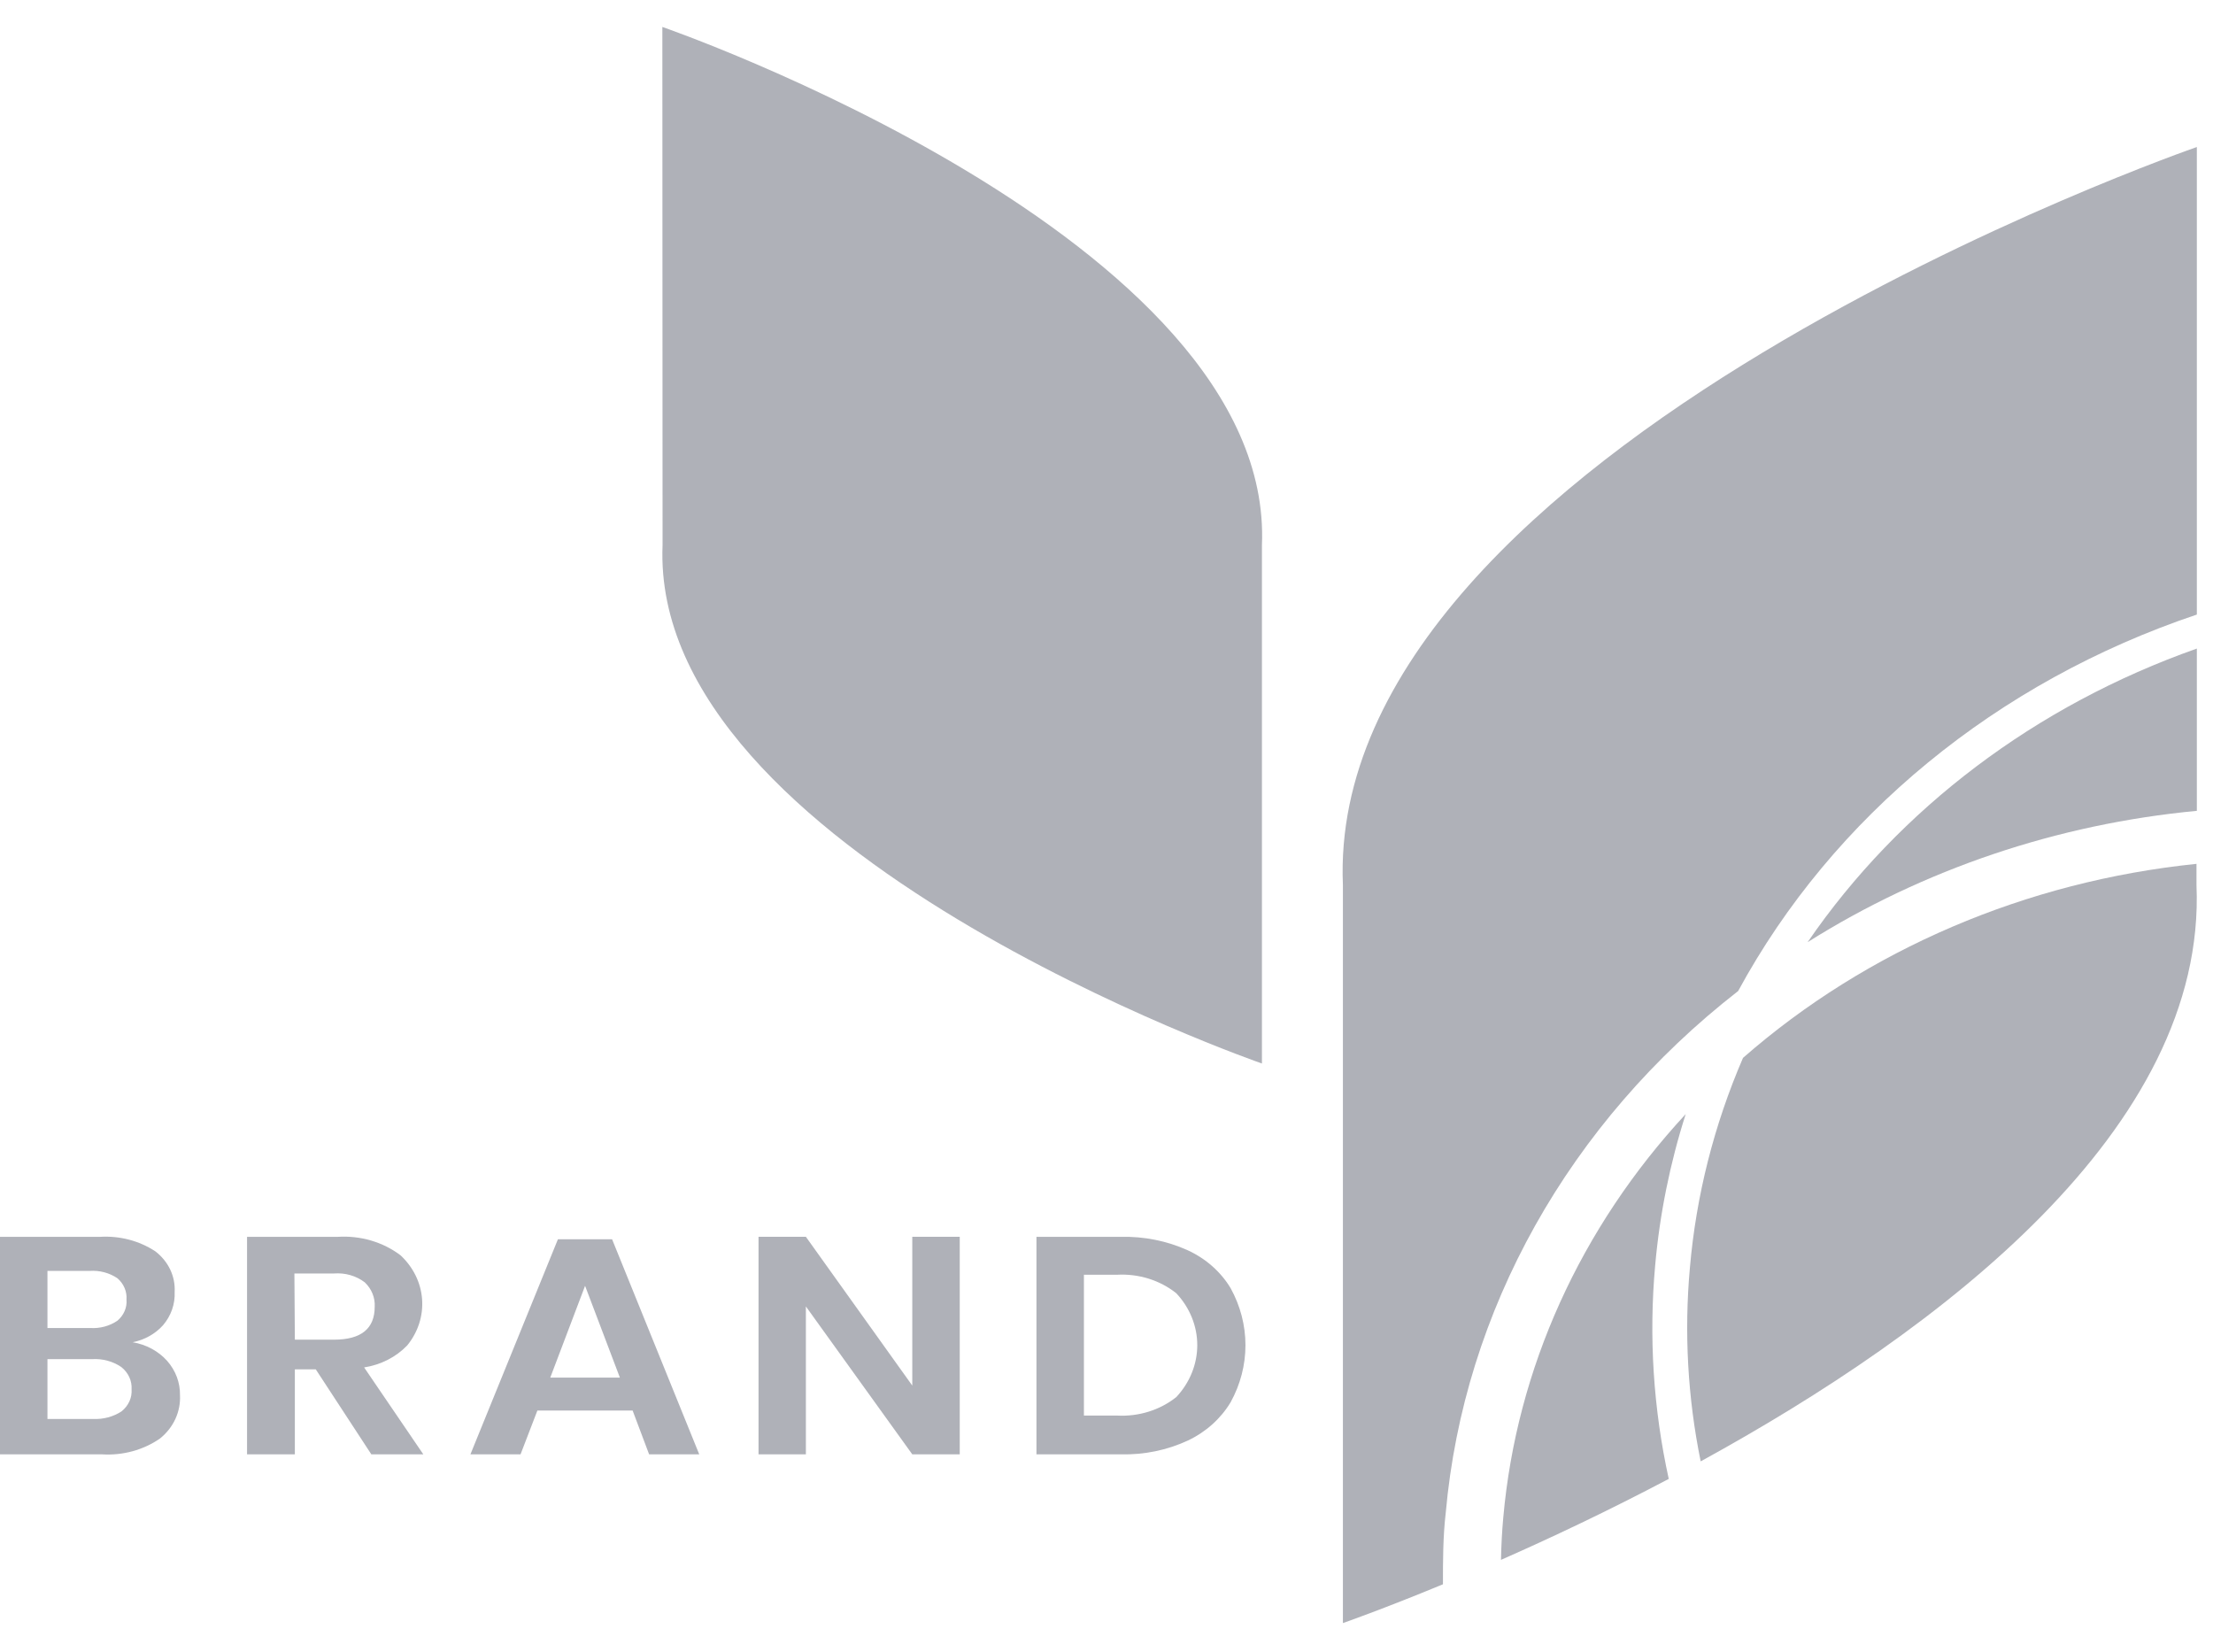
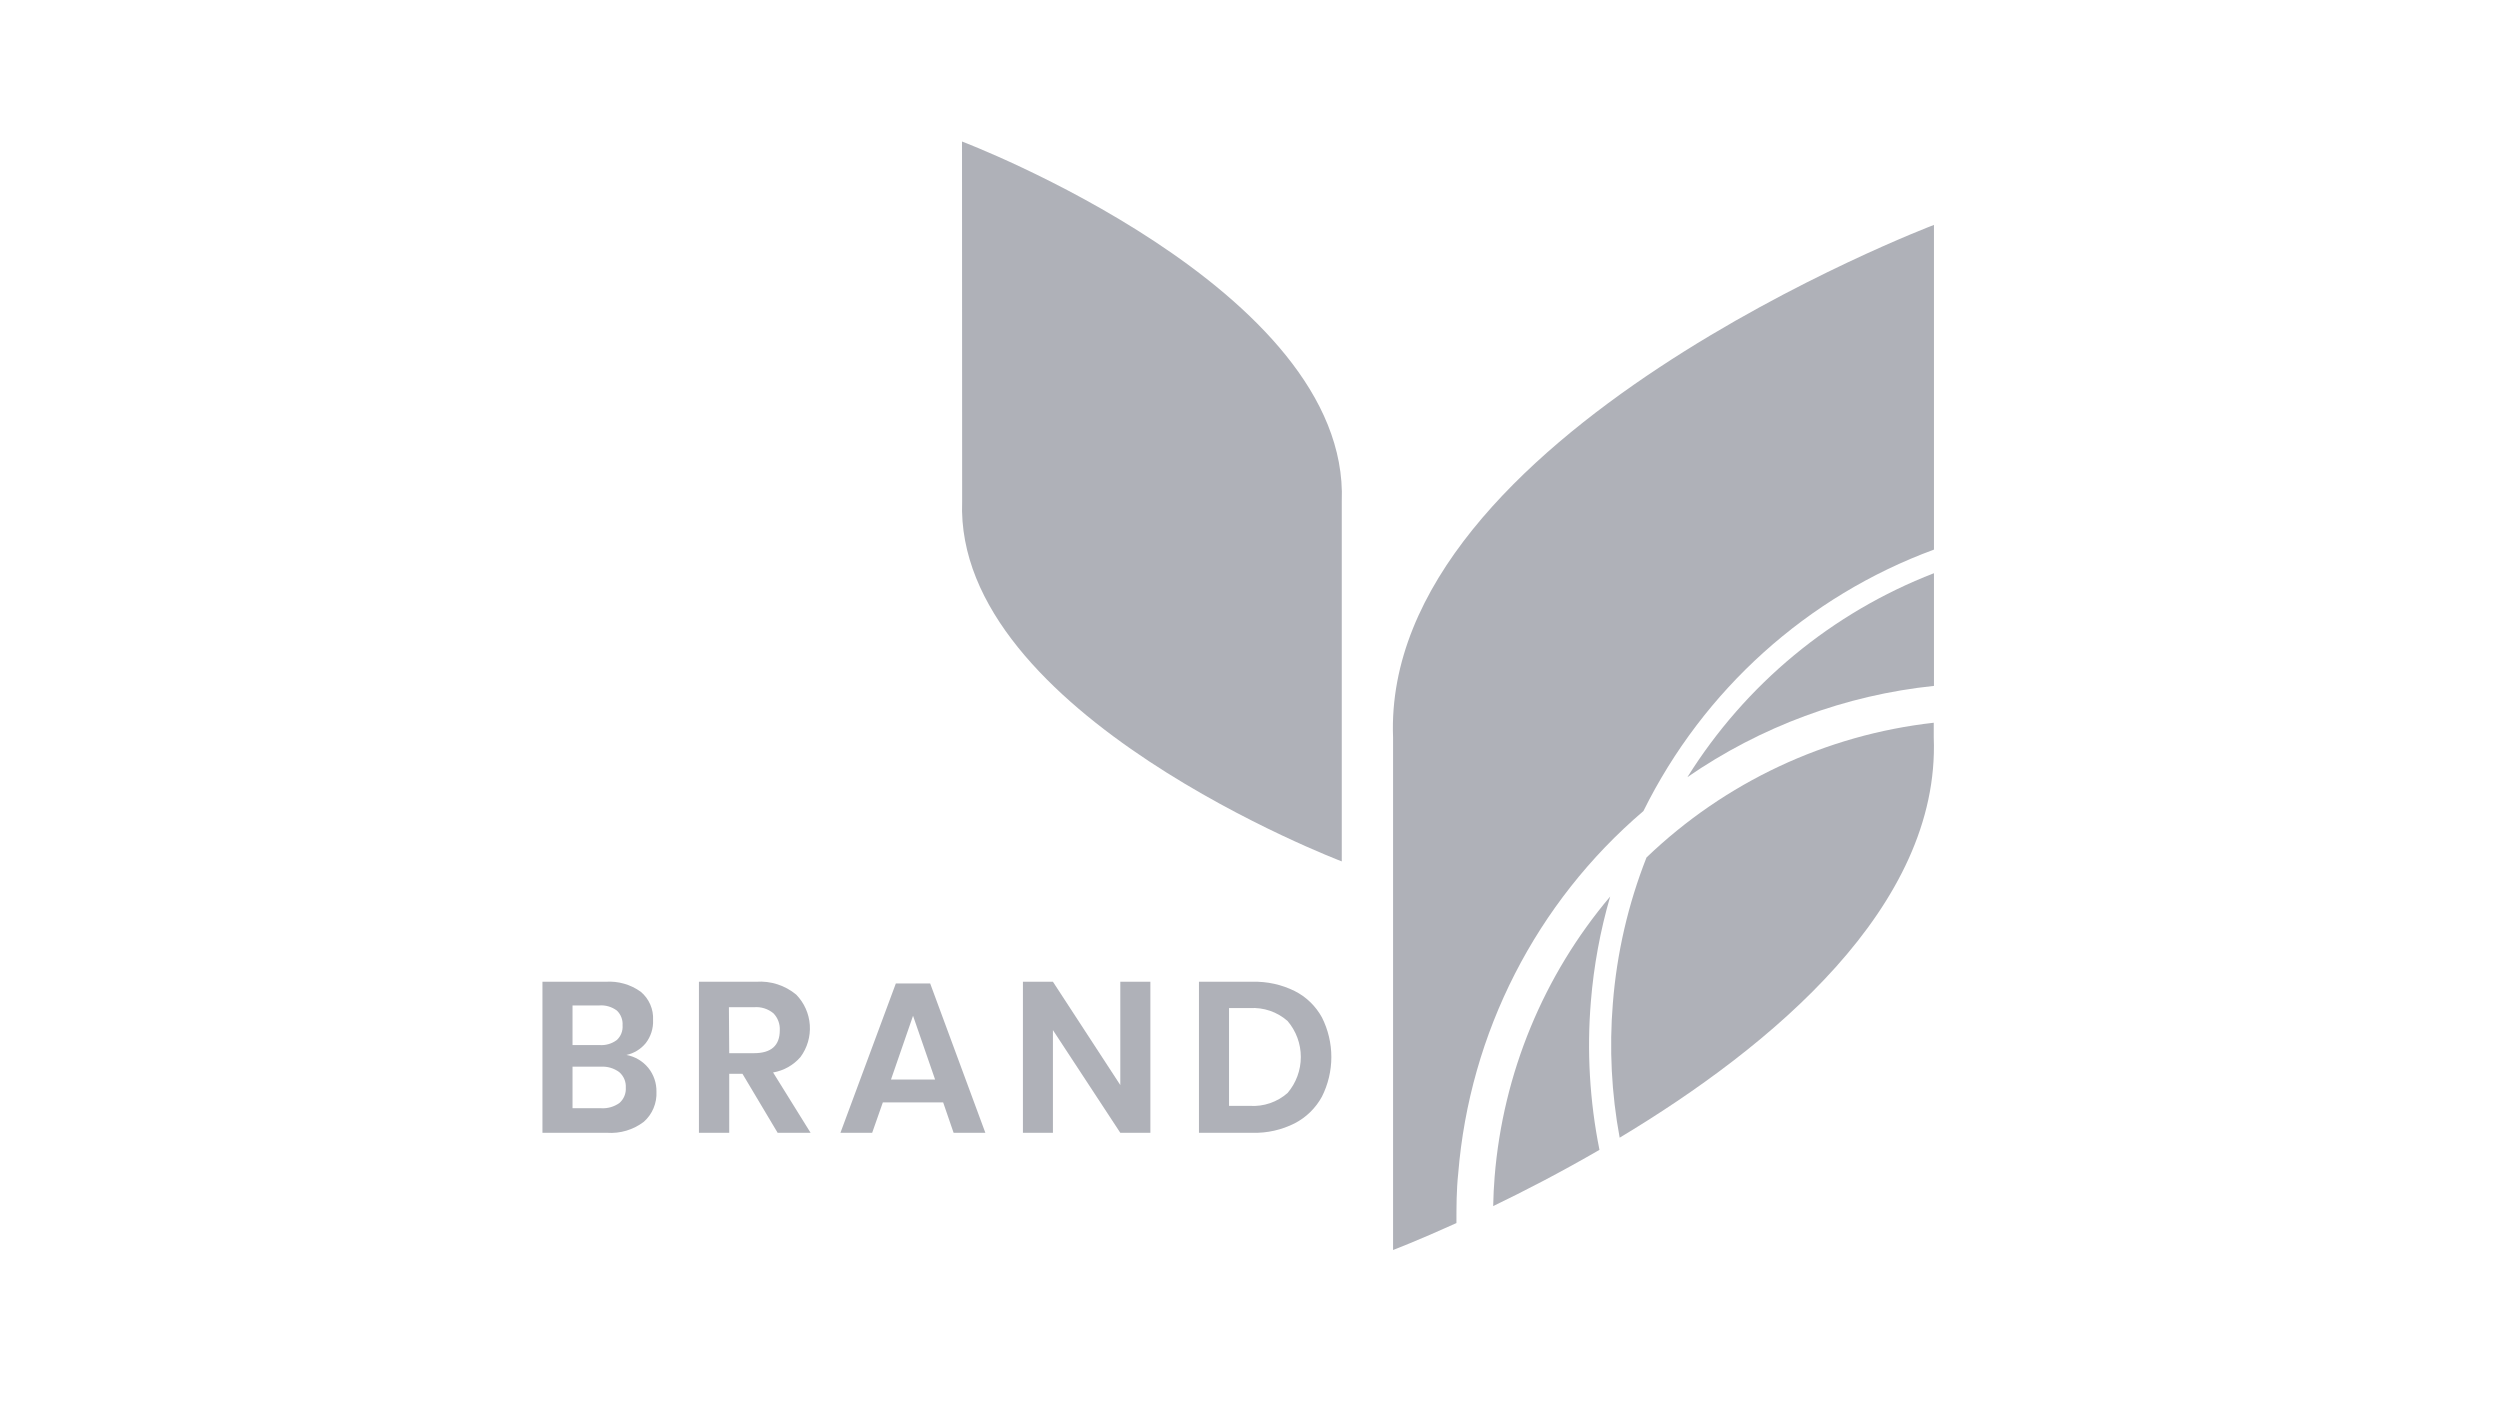
- <svg xmlns="http://www.w3.org/2000/svg" width="63" height="47" viewBox="0 0 63 47" fill="none">
-   <path d="M4.757 38.735C5.001 39.011 5.13 39.357 5.124 39.712C5.136 39.944 5.091 40.175 4.993 40.389C4.895 40.602 4.745 40.793 4.555 40.946C4.082 41.274 3.496 41.434 2.904 41.397H0V35.206H2.844C3.406 35.171 3.963 35.317 4.42 35.617C4.604 35.758 4.749 35.935 4.845 36.136C4.941 36.338 4.984 36.556 4.972 36.775C4.988 37.117 4.871 37.453 4.641 37.722C4.421 37.968 4.116 38.139 3.776 38.206C4.161 38.27 4.509 38.458 4.757 38.735ZM1.351 37.801H2.567C2.843 37.819 3.117 37.746 3.34 37.595C3.431 37.519 3.502 37.425 3.547 37.32C3.593 37.215 3.611 37.102 3.601 36.99C3.609 36.878 3.591 36.766 3.546 36.661C3.502 36.556 3.432 36.462 3.343 36.385C3.114 36.229 2.831 36.155 2.547 36.176H1.351V37.801ZM3.459 40.175C3.556 40.097 3.633 40 3.683 39.891C3.733 39.782 3.754 39.664 3.746 39.546C3.753 39.426 3.731 39.307 3.68 39.197C3.629 39.087 3.551 38.989 3.452 38.911C3.214 38.749 2.922 38.67 2.626 38.687H1.351V40.39H2.643C2.933 40.405 3.221 40.329 3.459 40.175Z" fill="#AFB1B8" />
-   <path d="M10.571 41.397L8.989 38.977H8.394V41.397H7.033V35.206H9.61C10.259 35.164 10.901 35.352 11.403 35.732C11.764 36.068 11.981 36.511 12.016 36.98C12.051 37.45 11.902 37.916 11.595 38.294C11.277 38.627 10.843 38.849 10.366 38.923L12.051 41.397H10.571ZM8.394 38.133H9.507C10.28 38.133 10.667 37.821 10.667 37.196C10.675 37.068 10.653 36.94 10.604 36.821C10.556 36.701 10.48 36.592 10.383 36.5C10.138 36.314 9.824 36.224 9.507 36.249H8.381L8.394 38.133Z" fill="#AFB1B8" />
-   <path d="M18.01 40.151H15.298L14.819 41.397H13.392L15.883 35.275H17.425L19.906 41.397H18.479L18.01 40.151ZM17.647 39.213L16.656 36.6L15.665 39.213H17.647Z" fill="#AFB1B8" />
-   <path d="M27.322 41.397H25.971L22.942 37.187V41.397H21.594V35.205H22.942L25.971 39.44V35.205H27.322V41.397Z" fill="#AFB1B8" />
-   <path d="M35.033 39.915C34.753 40.382 34.328 40.763 33.81 41.007C33.222 41.279 32.569 41.413 31.911 41.397H29.506V35.206H31.911C32.568 35.19 33.22 35.321 33.81 35.587C34.328 35.825 34.754 36.202 35.033 36.666C35.311 37.17 35.456 37.726 35.456 38.291C35.456 38.855 35.311 39.411 35.033 39.915ZM33.487 39.767C33.872 39.355 34.084 38.831 34.084 38.289C34.084 37.747 33.872 37.223 33.487 36.812C33.02 36.439 32.413 36.25 31.795 36.285H30.857V40.293H31.795C32.413 40.328 33.02 40.139 33.487 39.767Z" fill="#AFB1B8" />
-   <path d="M18.856 0.767C18.856 0.767 36.294 6.795 35.925 15.518V30.272C35.925 30.272 18.499 24.241 18.862 15.518L18.856 0.767Z" fill="#AFB1B8" />
-   <path d="M51.46 26.818C54.754 24.743 58.563 23.457 62.54 23.08V18.461C57.958 20.078 54.071 23.01 51.46 26.818Z" fill="#AFB1B8" />
-   <path d="M49.482 28.209C52.177 23.24 56.85 19.405 62.54 17.493V4.185C62.54 4.185 37.705 12.772 38.23 25.194V46.2C38.23 46.2 39.337 45.816 41.078 45.096C41.078 44.425 41.078 43.747 41.157 43.067C41.671 37.3 44.665 31.956 49.482 28.209Z" fill="#AFB1B8" />
-   <path d="M47.12 36.013C47.25 34.556 47.541 33.115 47.989 31.712C44.99 34.947 43.173 38.961 42.796 43.191C42.759 43.59 42.739 43.989 42.73 44.401C44.14 43.78 45.782 43.006 47.506 42.096C47.066 40.095 46.936 38.047 47.12 36.013Z" fill="#AFB1B8" />
-   <path d="M48.108 36.089C47.942 37.929 48.045 39.781 48.415 41.597C55.2 37.879 62.824 32.136 62.53 25.194V24.589C57.682 25.086 53.147 27.026 49.62 30.112C48.795 32.024 48.285 34.039 48.108 36.089Z" fill="#AFB1B8" />
+ <svg xmlns="http://www.w3.org/2000/svg" width="106" height="60" viewBox="0 0 106 60" fill="none">
+   <path d="M27.488 45.278C27.718 45.563 27.84 45.921 27.834 46.288C27.845 46.528 27.803 46.767 27.71 46.988C27.618 47.209 27.477 47.406 27.297 47.565C26.851 47.904 26.298 48.069 25.739 48.031H23V41.626H25.683C26.213 41.591 26.738 41.741 27.17 42.052C27.343 42.197 27.48 42.382 27.571 42.59C27.661 42.797 27.702 43.024 27.69 43.25C27.706 43.603 27.595 43.951 27.379 44.23C27.17 44.484 26.883 44.66 26.562 44.73C26.925 44.797 27.253 44.991 27.488 45.278ZM24.275 44.311H25.422C25.682 44.33 25.941 44.255 26.151 44.098C26.237 44.02 26.304 43.923 26.346 43.814C26.389 43.706 26.406 43.589 26.397 43.472C26.405 43.356 26.387 43.24 26.345 43.132C26.303 43.024 26.238 42.926 26.154 42.847C25.938 42.686 25.671 42.609 25.403 42.631H24.275V44.311ZM26.263 46.767C26.355 46.687 26.427 46.587 26.474 46.474C26.521 46.361 26.542 46.239 26.534 46.116C26.541 45.993 26.52 45.869 26.472 45.755C26.424 45.641 26.35 45.54 26.257 45.459C26.032 45.292 25.756 45.21 25.478 45.228H24.275V46.989H25.493C25.767 47.005 26.039 46.927 26.263 46.767Z" fill="#AFB1B8" />
+   <path d="M32.972 48.031L31.48 45.528H30.919V48.031H29.635V41.626H32.066C32.678 41.583 33.284 41.778 33.758 42.171C34.098 42.518 34.303 42.976 34.336 43.462C34.369 43.948 34.228 44.43 33.938 44.821C33.639 45.166 33.229 45.396 32.779 45.472L34.369 48.031H32.972ZM30.919 44.655H31.969C32.698 44.655 33.063 44.332 33.063 43.685C33.07 43.553 33.05 43.421 33.004 43.297C32.958 43.173 32.887 43.06 32.795 42.965C32.564 42.773 32.268 42.68 31.969 42.706H30.906L30.919 44.655Z" fill="#AFB1B8" />
+   <path d="M39.99 46.742H37.432L36.98 48.031H35.634L37.984 41.698H39.439L41.779 48.031H40.433L39.99 46.742ZM39.648 45.772L38.713 43.069L37.778 45.772H39.648Z" fill="#AFB1B8" />
+   <path d="M48.776 48.031H47.501L44.644 43.676V48.031H43.372V41.626H44.644L47.501 46.007V41.626H48.776V48.031Z" fill="#AFB1B8" />
+   <path d="M56.05 46.498C55.786 46.982 55.385 47.375 54.897 47.628C54.342 47.909 53.726 48.048 53.105 48.031H50.836V41.626H53.105C53.725 41.61 54.34 41.745 54.897 42.021C55.385 42.267 55.786 42.657 56.05 43.138C56.312 43.658 56.449 44.234 56.449 44.818C56.449 45.402 56.312 45.977 56.05 46.498ZM54.591 46.345C54.955 45.919 55.155 45.377 55.155 44.816C55.155 44.255 54.955 43.713 54.591 43.288C54.151 42.902 53.578 42.707 52.996 42.743H52.111V46.889H52.996C53.578 46.926 54.151 46.73 54.591 46.345Z" fill="#AFB1B8" />
+   <path d="M40.789 6C40.789 6 57.24 12.236 56.891 21.26V36.523C56.891 36.523 40.452 30.284 40.795 21.26L40.789 6Z" fill="#AFB1B8" />
+   <path d="M71.547 32.95C74.654 30.803 78.248 29.473 82 29.082V24.304C77.677 25.977 74.01 29.01 71.547 32.95Z" fill="#AFB1B8" />
+   <path d="M69.681 34.389C72.224 29.248 76.633 25.28 82 23.303V9.536C82 9.536 58.571 18.419 59.066 31.27V53C59.066 53 60.11 52.603 61.753 51.858C61.753 51.163 61.753 50.462 61.828 49.758C62.312 43.793 65.137 38.264 69.681 34.389Z" fill="#AFB1B8" />
+   <path d="M67.453 42.462C67.576 40.955 67.85 39.464 68.272 38.012C65.443 41.359 63.73 45.512 63.373 49.887C63.339 50.3 63.32 50.713 63.311 51.138C64.642 50.497 66.191 49.696 67.817 48.754C67.402 46.684 67.279 44.566 67.453 42.462Z" fill="#AFB1B8" />
+   <path d="M68.385 42.54C68.229 44.444 68.326 46.36 68.674 48.238C75.076 44.392 82.268 38.45 81.991 31.27V30.644C77.418 31.157 73.139 33.165 69.812 36.357C69.033 38.336 68.552 40.419 68.385 42.54Z" fill="#AFB1B8" />
</svg>
